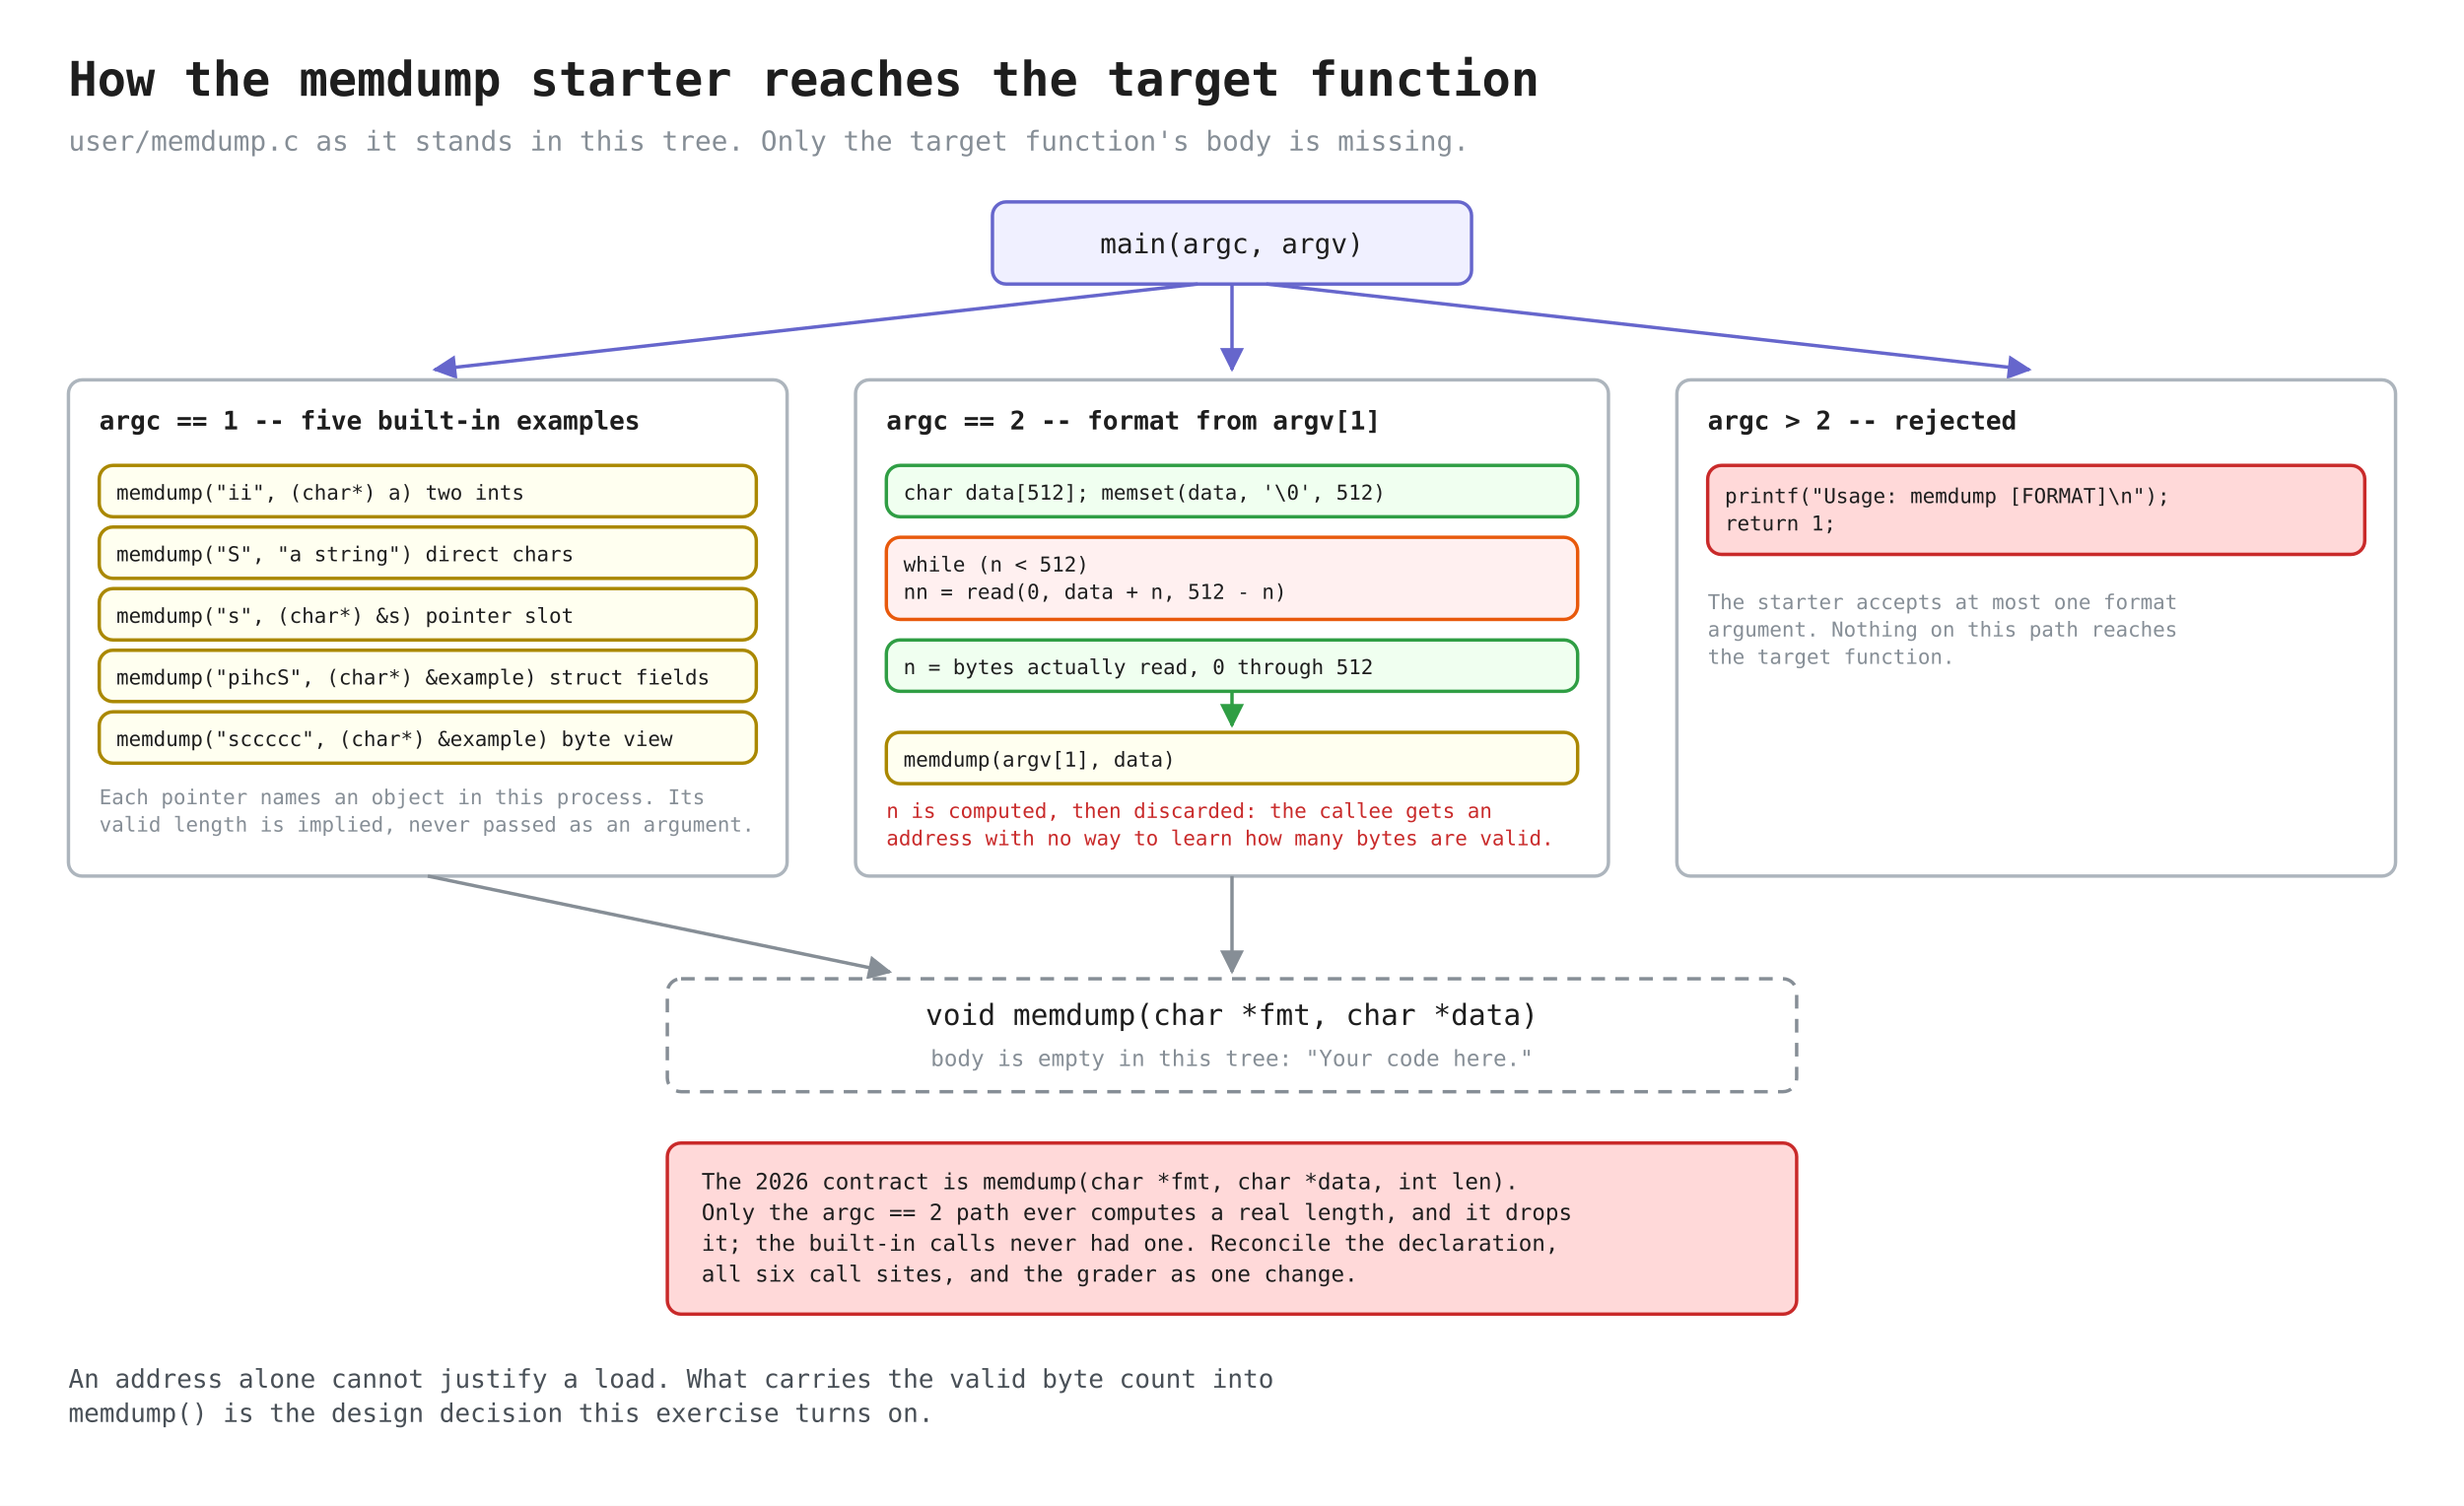
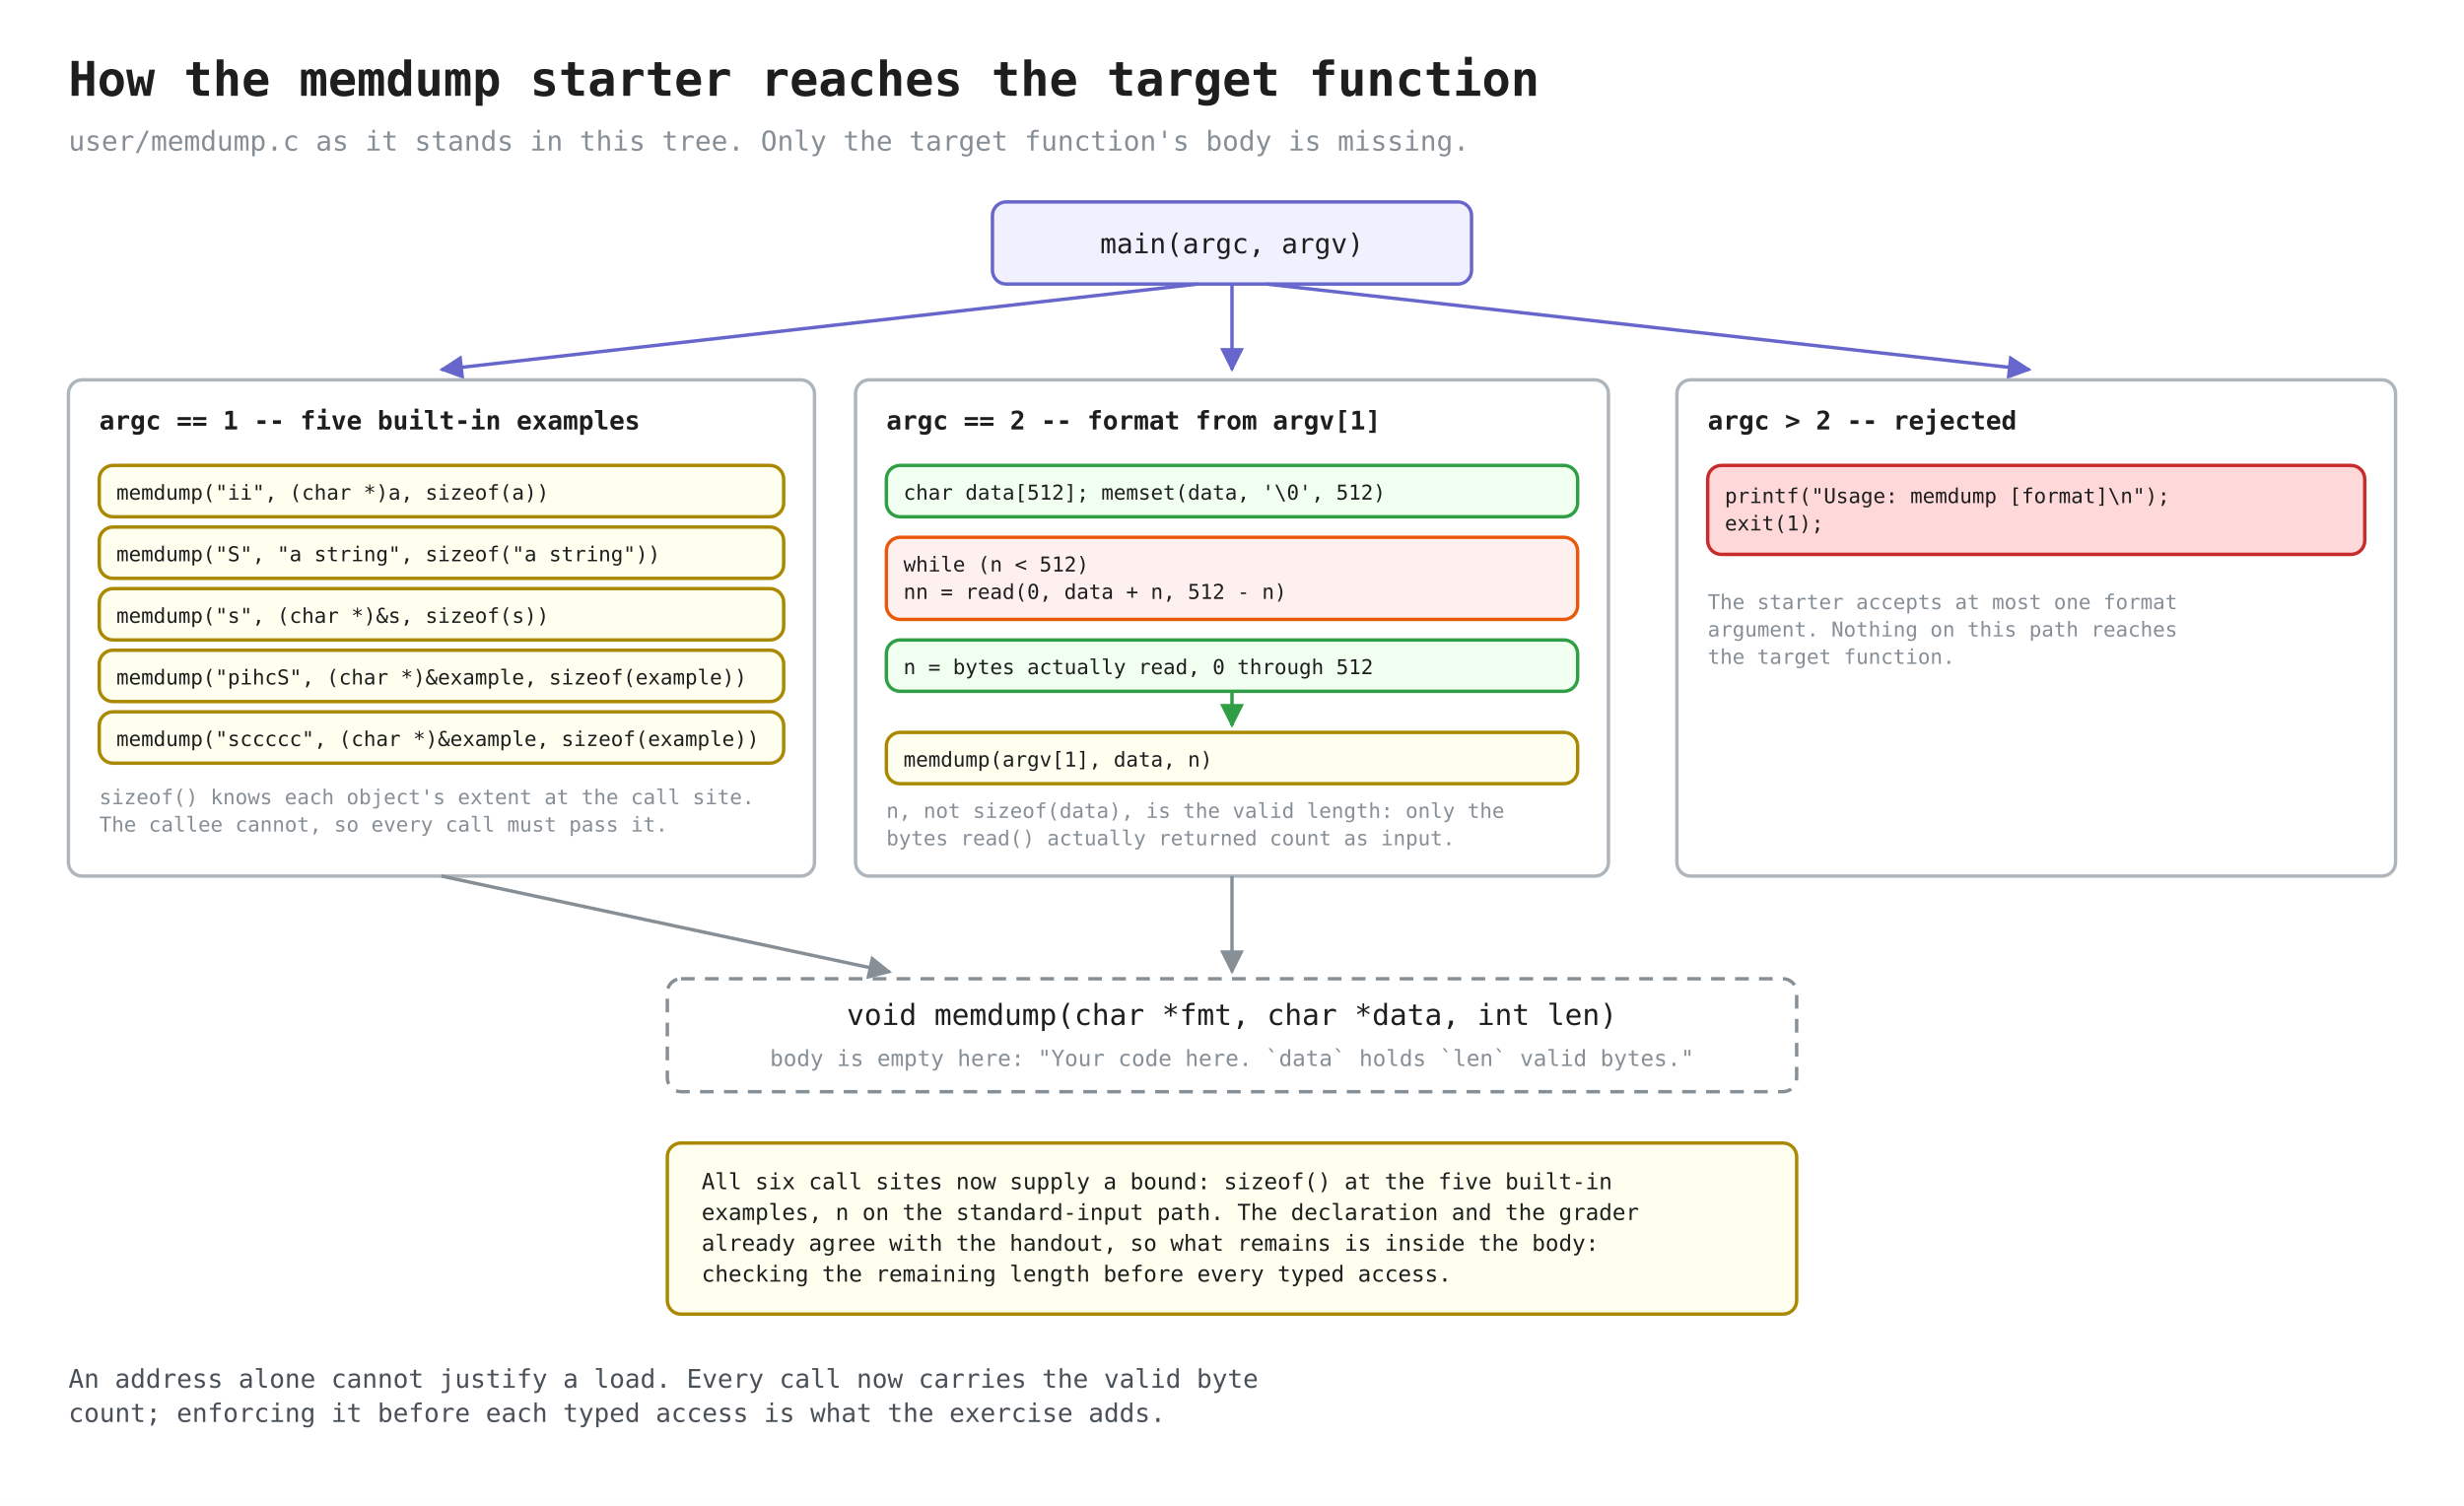
<svg xmlns="http://www.w3.org/2000/svg" viewBox="0 0 1440 880" width="1440" height="880" role="img" aria-labelledby="title desc" font-family="ui-monospace, SFMono-Regular, Menlo, Consolas, Monaco, monospace">
  <defs>
    <marker id="arrow" viewBox="0 0 10 10" refX="9" refY="5" markerWidth="7" markerHeight="7" orient="auto-start-reverse">
      <path d="M 0 0 L 10 5 L 0 10 z" fill="context-stroke" />
    </marker>
  </defs>
  <rect width="1440" height="880" fill="#ffffff" />
  <text x="40" y="56" font-size="28" font-weight="600" fill="#1e1e1e">
    <tspan x="40">How the memdump starter reaches the target function</tspan>
  </text>
  <text x="40" y="88" font-size="16" fill="#868e96">
    <tspan x="40">user/memdump.c as it stands in this tree. Only the target function's body is missing.</tspan>
  </text>
  <rect x="580" y="118" width="280" height="48" rx="8" fill="#f0f0ff" stroke="#6666cc" stroke-width="2" />
  <text x="720" y="148" font-size="16" text-anchor="middle" fill="#1e1e1e">main(argc, argv)</text>
-   <line x1="700" y1="166" x2="254" y2="216" stroke="#6666cc" stroke-width="2" marker-end="url(#arrow)" />
+   <line x1="700" y1="166" x2="258" y2="216" stroke="#6666cc" stroke-width="2" marker-end="url(#arrow)" />
  <line x1="720" y1="166" x2="720" y2="216" stroke="#6666cc" stroke-width="2" marker-end="url(#arrow)" />
  <line x1="740" y1="166" x2="1186" y2="216" stroke="#6666cc" stroke-width="2" marker-end="url(#arrow)" />
-   <rect x="40" y="222" width="420" height="290" rx="8" fill="#ffffff" stroke="#adb5bd" stroke-width="2" />
+   <rect x="40" y="222" width="436" height="290" rx="8" fill="#ffffff" stroke="#adb5bd" stroke-width="2" />
  <text x="58" y="251" font-size="15" font-weight="600" fill="#1e1e1e">
    <tspan x="58">argc == 1  --  five built-in examples</tspan>
  </text>
-   <rect x="58" y="272" width="384" height="30" rx="8" fill="#fffff0" stroke="#aa8800" stroke-width="2" />
+   <rect x="58" y="272" width="400" height="30" rx="8" fill="#fffff0" stroke="#aa8800" stroke-width="2" />
  <text x="68" y="292" font-size="12" fill="#1e1e1e">
-     <tspan x="68">memdump("ii", (char*) a)            two ints</tspan>
+     <tspan x="68">memdump("ii", (char *)a, sizeof(a))</tspan>
  </text>
-   <rect x="58" y="308" width="384" height="30" rx="8" fill="#fffff0" stroke="#aa8800" stroke-width="2" />
+   <rect x="58" y="308" width="400" height="30" rx="8" fill="#fffff0" stroke="#aa8800" stroke-width="2" />
  <text x="68" y="328" font-size="12" fill="#1e1e1e">
-     <tspan x="68">memdump("S", "a string")            direct chars</tspan>
+     <tspan x="68">memdump("S", "a string", sizeof("a string"))</tspan>
  </text>
-   <rect x="58" y="344" width="384" height="30" rx="8" fill="#fffff0" stroke="#aa8800" stroke-width="2" />
+   <rect x="58" y="344" width="400" height="30" rx="8" fill="#fffff0" stroke="#aa8800" stroke-width="2" />
  <text x="68" y="364" font-size="12" fill="#1e1e1e">
-     <tspan x="68">memdump("s", (char*) &amp;s)            pointer slot</tspan>
+     <tspan x="68">memdump("s", (char *)&amp;s, sizeof(s))</tspan>
  </text>
-   <rect x="58" y="380" width="384" height="30" rx="8" fill="#fffff0" stroke="#aa8800" stroke-width="2" />
+   <rect x="58" y="380" width="400" height="30" rx="8" fill="#fffff0" stroke="#aa8800" stroke-width="2" />
  <text x="68" y="400" font-size="12" fill="#1e1e1e">
-     <tspan x="68">memdump("pihcS", (char*) &amp;example)  struct fields</tspan>
+     <tspan x="68">memdump("pihcS", (char *)&amp;example, sizeof(example))</tspan>
  </text>
-   <rect x="58" y="416" width="384" height="30" rx="8" fill="#fffff0" stroke="#aa8800" stroke-width="2" />
+   <rect x="58" y="416" width="400" height="30" rx="8" fill="#fffff0" stroke="#aa8800" stroke-width="2" />
  <text x="68" y="436" font-size="12" fill="#1e1e1e">
-     <tspan x="68">memdump("sccccc", (char*) &amp;example) byte view</tspan>
+     <tspan x="68">memdump("sccccc", (char *)&amp;example, sizeof(example))</tspan>
  </text>
  <text x="58" y="470" font-size="12" fill="#868e96">
-     <tspan x="58">Each pointer names an object in this process. Its</tspan>
-     <tspan x="58" dy="16">valid length is implied, never passed as an argument.</tspan>
+     <tspan x="58">sizeof() knows each object's extent at the call site.</tspan>
+     <tspan x="58" dy="16">The callee cannot, so every call must pass it.</tspan>
  </text>
  <rect x="500" y="222" width="440" height="290" rx="8" fill="#ffffff" stroke="#adb5bd" stroke-width="2" />
  <text x="518" y="251" font-size="15" font-weight="600" fill="#1e1e1e">
    <tspan x="518">argc == 2  --  format from argv[1]</tspan>
  </text>
  <rect x="518" y="272" width="404" height="30" rx="8" fill="#f0fff0" stroke="#2f9e44" stroke-width="2" />
  <text x="528" y="292" font-size="12" fill="#1e1e1e">
    <tspan x="528">char data[512]; memset(data, '\0', 512)</tspan>
  </text>
  <rect x="518" y="314" width="404" height="48" rx="8" fill="#fff0f0" stroke="#e8590c" stroke-width="2" />
  <text x="528" y="334" font-size="12" fill="#1e1e1e">
    <tspan x="528">while (n &lt; 512)</tspan>
    <tspan x="528" dy="16">  nn = read(0, data + n, 512 - n)</tspan>
  </text>
  <rect x="518" y="374" width="404" height="30" rx="8" fill="#f0fff0" stroke="#2f9e44" stroke-width="2" />
  <text x="528" y="394" font-size="12" fill="#1e1e1e">
    <tspan x="528">n = bytes actually read, 0 through 512</tspan>
  </text>
  <line x1="720" y1="404" x2="720" y2="424" stroke="#2f9e44" stroke-width="2" marker-end="url(#arrow)" />
  <rect x="518" y="428" width="404" height="30" rx="8" fill="#fffff0" stroke="#aa8800" stroke-width="2" />
  <text x="528" y="448" font-size="12" fill="#1e1e1e">
-     <tspan x="528">memdump(argv[1], data)</tspan>
+     <tspan x="528">memdump(argv[1], data, n)</tspan>
  </text>
-   <text x="518" y="478" font-size="12" fill="#c92a2a">
-     <tspan x="518">n is computed, then discarded: the callee gets an</tspan>
-     <tspan x="518" dy="16">address with no way to learn how many bytes are valid.</tspan>
+   <text x="518" y="478" font-size="12" fill="#868e96">
+     <tspan x="518">n, not sizeof(data), is the valid length: only the</tspan>
+     <tspan x="518" dy="16">bytes read() actually returned count as input.</tspan>
  </text>
  <rect x="980" y="222" width="420" height="290" rx="8" fill="#ffffff" stroke="#adb5bd" stroke-width="2" />
  <text x="998" y="251" font-size="15" font-weight="600" fill="#1e1e1e">
    <tspan x="998">argc &gt; 2  --  rejected</tspan>
  </text>
  <rect x="998" y="272" width="384" height="52" rx="8" fill="#ffd9d9" stroke="#c92a2a" stroke-width="2" />
  <text x="1008" y="294" font-size="12" fill="#1e1e1e">
-     <tspan x="1008">printf("Usage: memdump [FORMAT]\n");</tspan>
-     <tspan x="1008" dy="16">return 1;</tspan>
+     <tspan x="1008">printf("Usage: memdump [format]\n");</tspan>
+     <tspan x="1008" dy="16">exit(1);</tspan>
  </text>
  <text x="998" y="356" font-size="12" fill="#868e96">
    <tspan x="998">The starter accepts at most one format</tspan>
    <tspan x="998" dy="16">argument. Nothing on this path reaches</tspan>
    <tspan x="998" dy="16">the target function.</tspan>
  </text>
-   <line x1="250" y1="512" x2="520" y2="568" stroke="#868e96" stroke-width="2" marker-end="url(#arrow)" />
+   <line x1="258" y1="512" x2="520" y2="568" stroke="#868e96" stroke-width="2" marker-end="url(#arrow)" />
  <line x1="720" y1="512" x2="720" y2="568" stroke="#868e96" stroke-width="2" marker-end="url(#arrow)" />
  <rect x="390" y="572" width="660" height="66" rx="8" fill="#ffffff" stroke="#868e96" stroke-width="2" stroke-dasharray="8 6" />
-   <text x="720" y="599" font-size="17" text-anchor="middle" fill="#1e1e1e">void memdump(char *fmt, char *data)</text>
-   <text x="720" y="623" font-size="13" text-anchor="middle" fill="#868e96">body is empty in this tree: "Your code here."</text>
-   <rect x="390" y="668" width="660" height="100" rx="8" fill="#ffd9d9" stroke="#c92a2a" stroke-width="2" />
+   <text x="720" y="599" font-size="17" text-anchor="middle" fill="#1e1e1e">void memdump(char *fmt, char *data, int len)</text>
+   <text x="720" y="623" font-size="13" text-anchor="middle" fill="#868e96">body is empty here: "Your code here.  `data` holds `len` valid bytes."</text>
+   <rect x="390" y="668" width="660" height="100" rx="8" fill="#fffff0" stroke="#aa8800" stroke-width="2" />
  <text x="410" y="695" font-size="13" fill="#1e1e1e">
-     <tspan x="410">The 2026 contract is memdump(char *fmt, char *data, int len).</tspan>
-     <tspan x="410" dy="18">Only the argc == 2 path ever computes a real length, and it drops</tspan>
-     <tspan x="410" dy="18">it; the built-in calls never had one. Reconcile the declaration,</tspan>
-     <tspan x="410" dy="18">all six call sites, and the grader as one change.</tspan>
+     <tspan x="410">All six call sites now supply a bound: sizeof() at the five built-in</tspan>
+     <tspan x="410" dy="18">examples, n on the standard-input path. The declaration and the grader</tspan>
+     <tspan x="410" dy="18">already agree with the handout, so what remains is inside the body:</tspan>
+     <tspan x="410" dy="18">checking the remaining length before every typed access.</tspan>
  </text>
  <text x="40" y="811" font-size="15" fill="#495057">
-     <tspan x="40">An address alone cannot justify a load. What carries the valid byte count into</tspan>
-     <tspan x="40" dy="20">memdump() is the design decision this exercise turns on.</tspan>
+     <tspan x="40">An address alone cannot justify a load. Every call now carries the valid byte</tspan>
+     <tspan x="40" dy="20">count; enforcing it before each typed access is what the exercise adds.</tspan>
  </text>
</svg>
